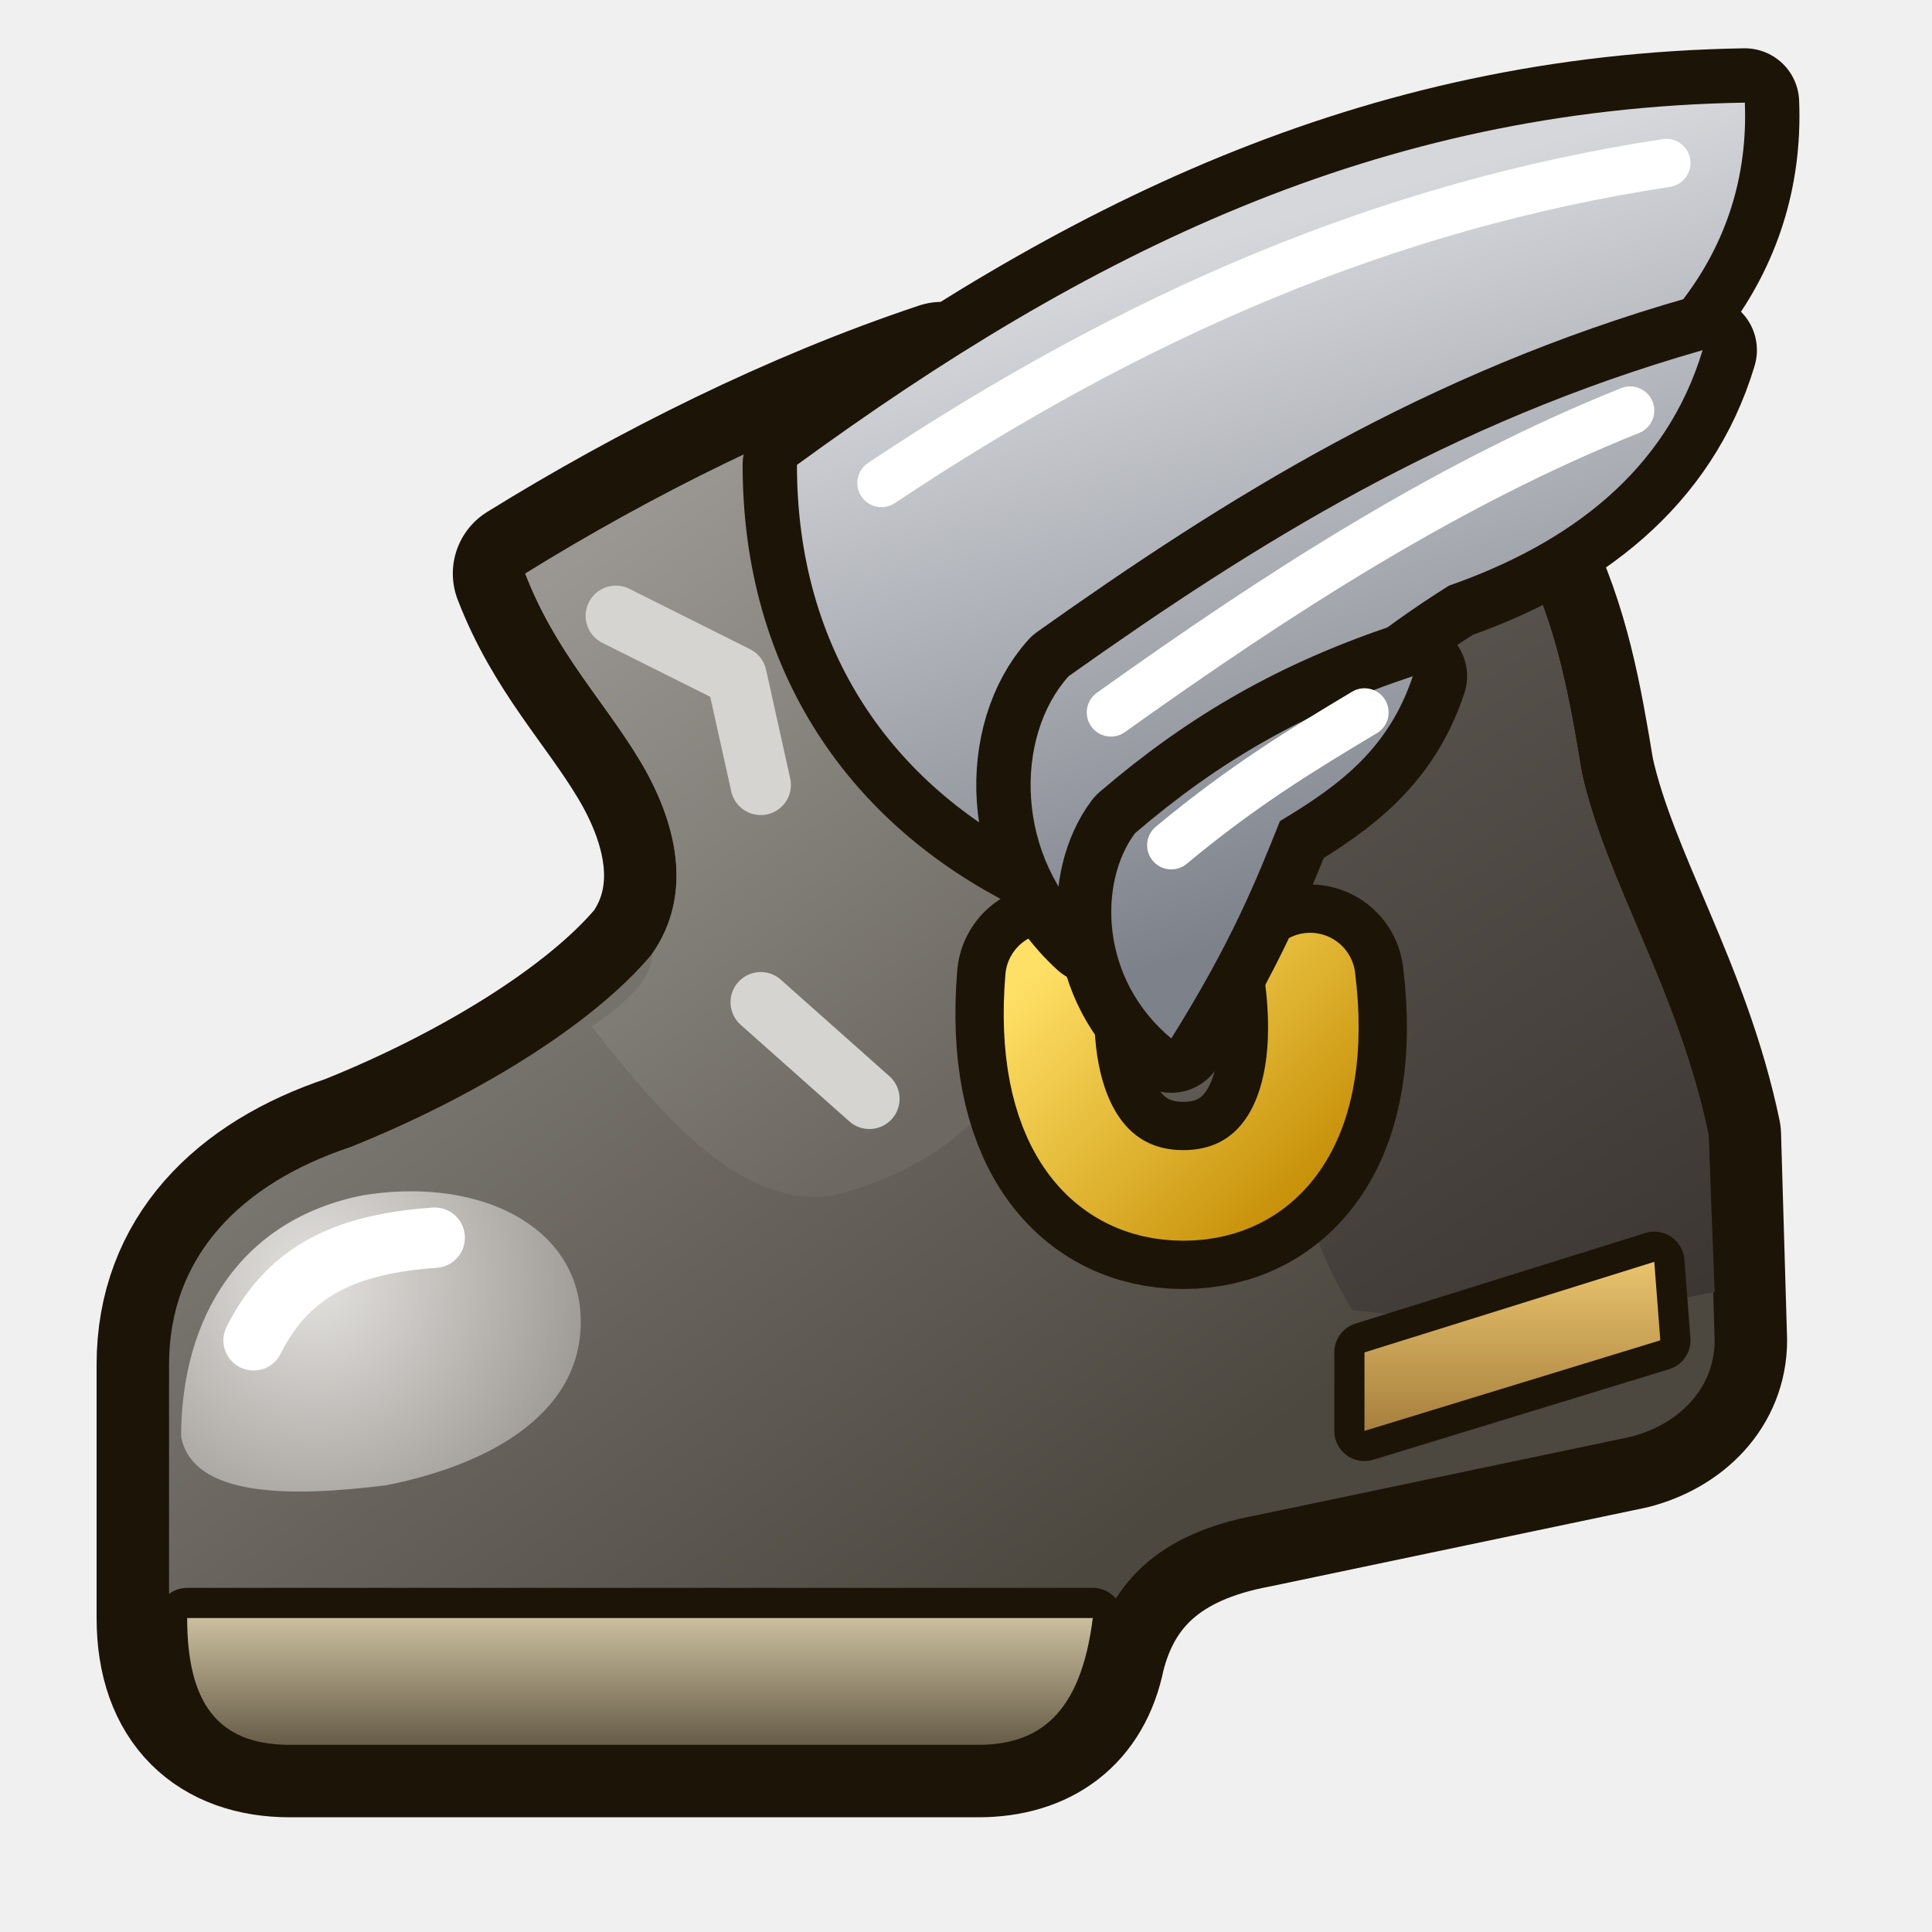
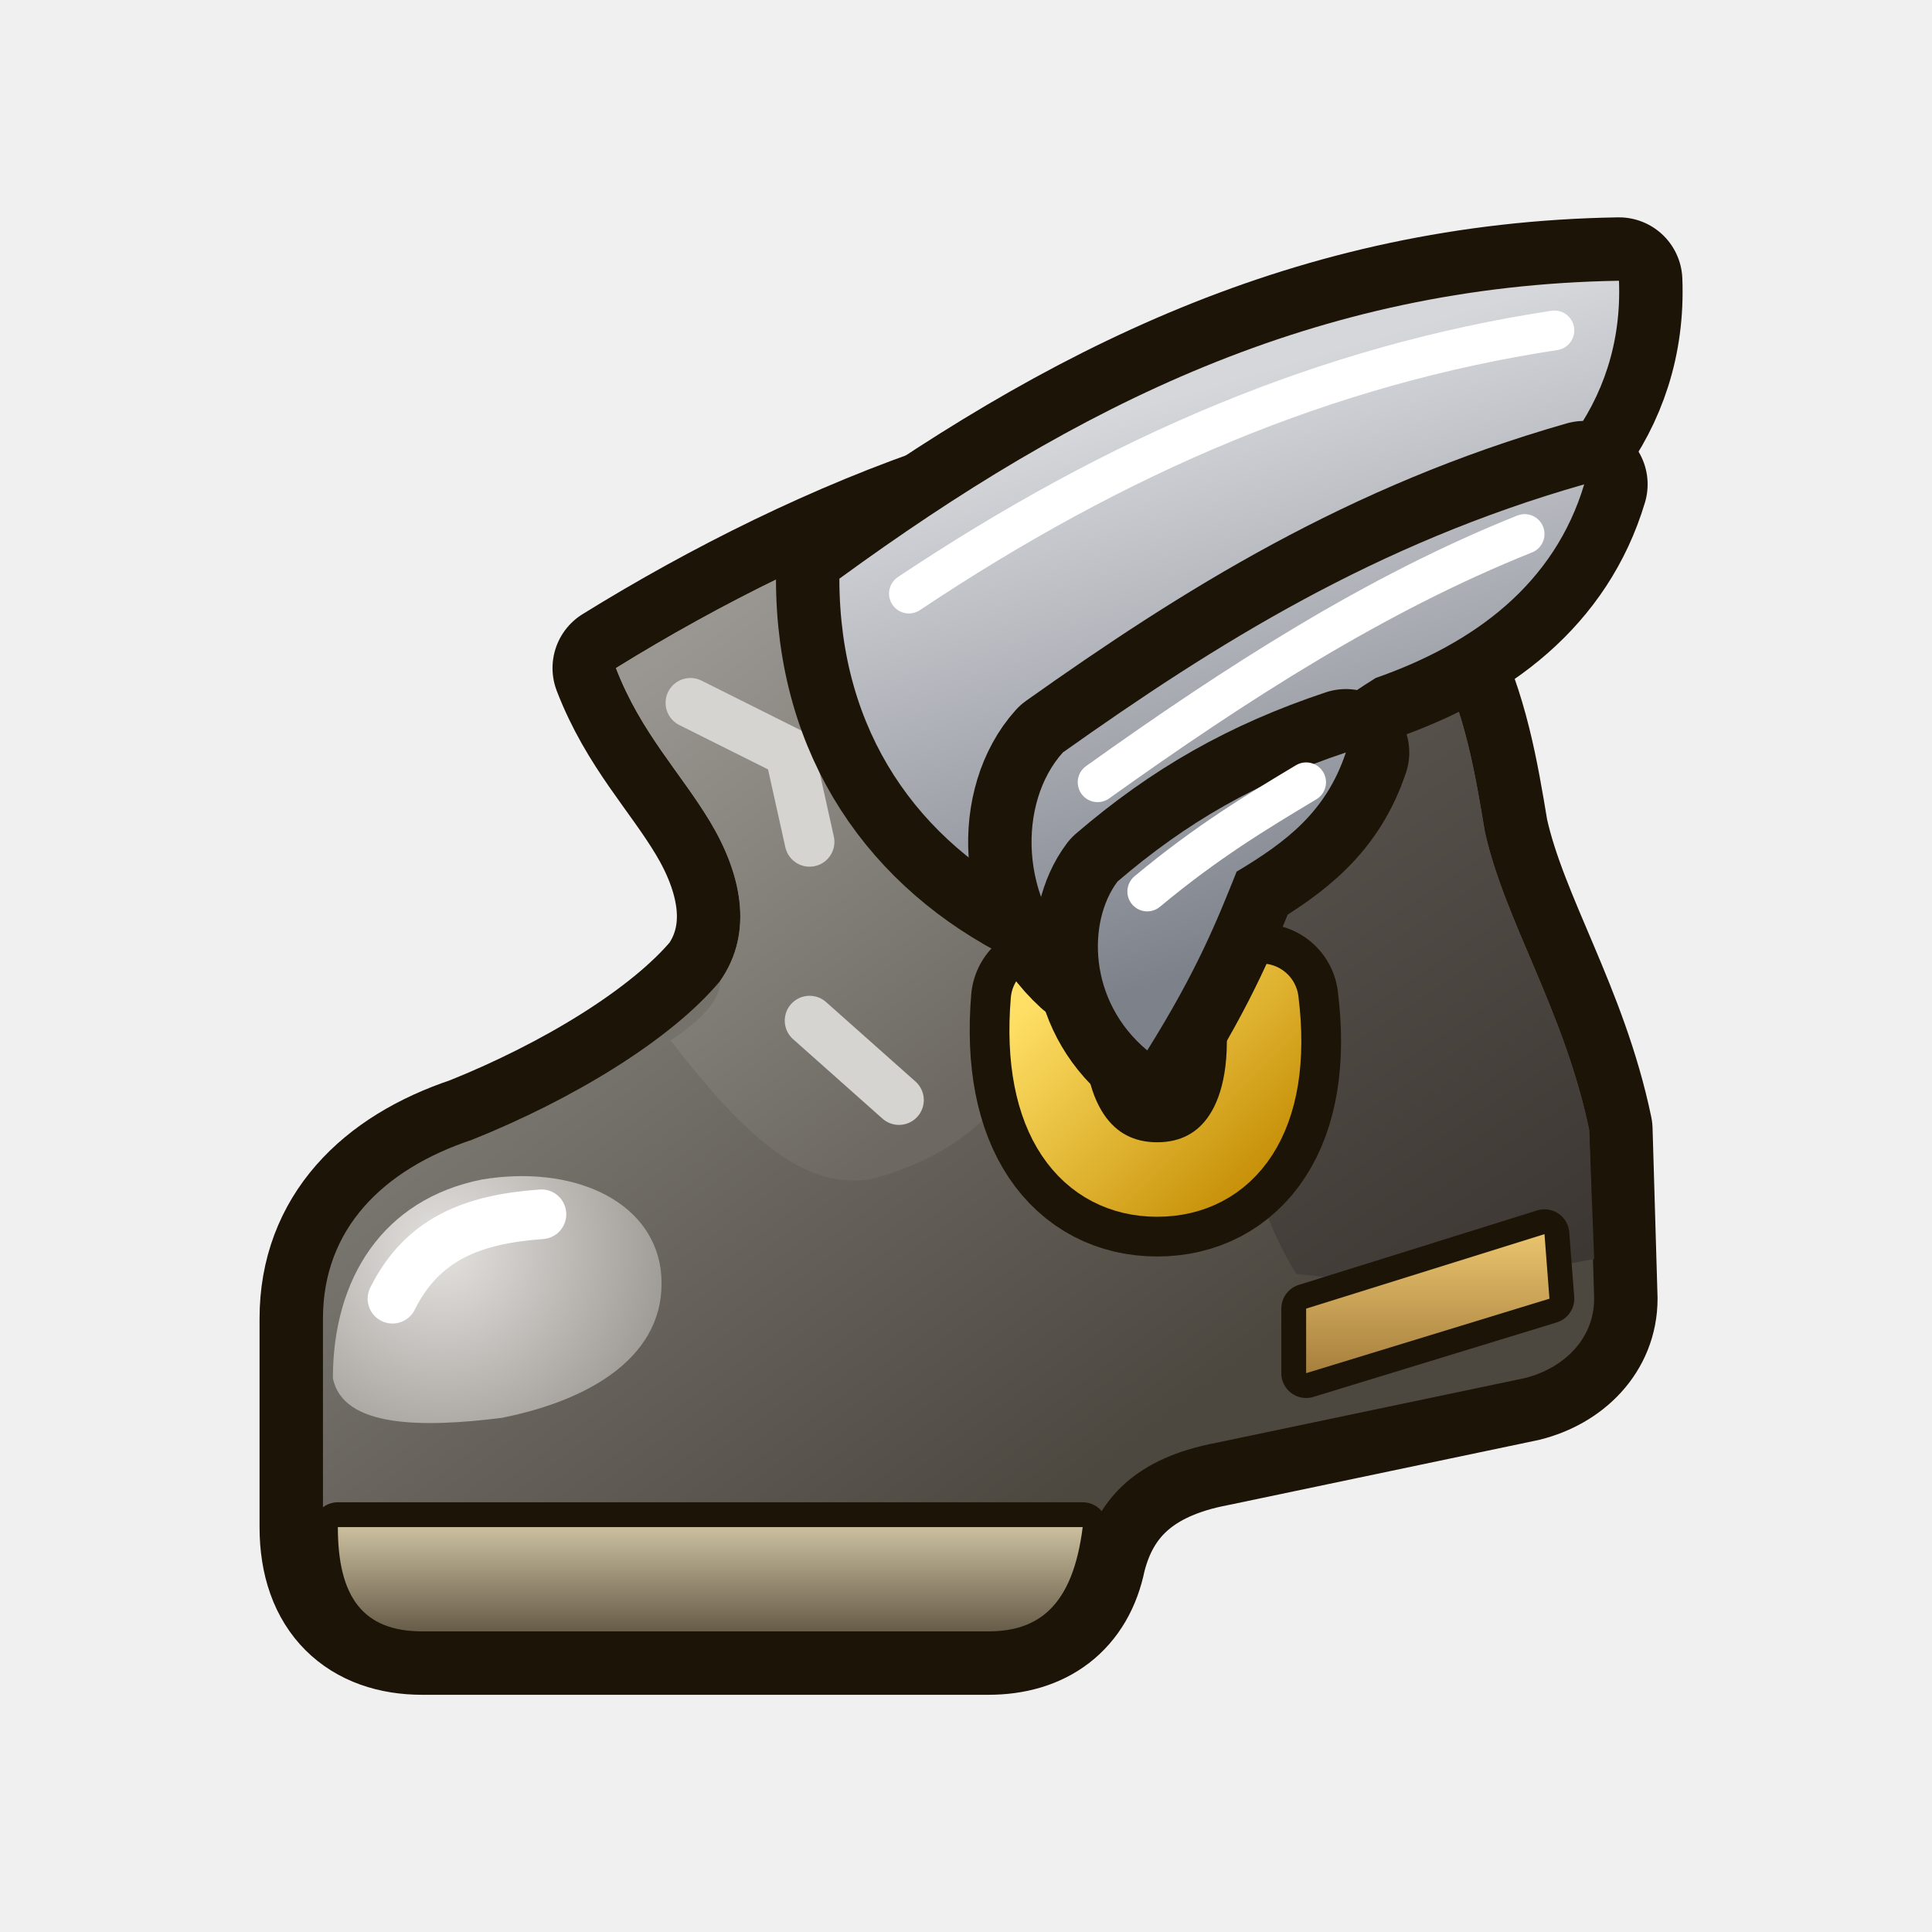
- <svg xmlns="http://www.w3.org/2000/svg" viewBox="0 0 16 16">
+ <svg xmlns="http://www.w3.org/2000/svg" viewBox="-1.852 -1.977 19.454 19.454">
  <defs>
    <linearGradient id="fp-body" gradientUnits="userSpaceOnUse" x1="3" y1="5" x2="9" y2="13">
      <stop offset="0" stop-color="#8f8c87" />
      <stop offset="1" stop-color="#4c473f" />
    </linearGradient>
    <linearGradient id="fp-back" gradientUnits="userSpaceOnUse" x1="10" y1="5" x2="14" y2="11">
      <stop offset="0" stop-color="#5d5852" />
      <stop offset="1" stop-color="#3b3631" />
    </linearGradient>
    <linearGradient id="fp-shin" gradientUnits="userSpaceOnUse" x1="4.8" y1="4.6" x2="8" y2="9">
      <stop offset="0" stop-color="#9a9792" />
      <stop offset="1" stop-color="#6d6962" />
    </linearGradient>
    <radialGradient id="fp-toe" gradientUnits="userSpaceOnUse" cx="2.6" cy="10.6" r="2.8">
      <stop offset="0" stop-color="#e4e2df" />
      <stop offset="1" stop-color="#8f8b86" />
    </radialGradient>
    <linearGradient id="fp-sole" gradientUnits="userSpaceOnUse" x1="0" y1="13.4" x2="0" y2="14.45">
      <stop offset="0" stop-color="#cbbf9f" />
      <stop offset="1" stop-color="#675c48" />
    </linearGradient>
    <linearGradient id="fp-heel" gradientUnits="userSpaceOnUse" x1="0" y1="10.4" x2="0" y2="11.9">
      <stop offset="0" stop-color="#ebc66f" />
      <stop offset="1" stop-color="#a57d3c" />
    </linearGradient>
    <linearGradient id="fp-gold" gradientUnits="userSpaceOnUse" x1="8.6" y1="8" x2="10.6" y2="10">
      <stop offset="0" stop-color="#ffe066" />
      <stop offset="1" stop-color="#c8920a" />
    </linearGradient>
    <linearGradient id="fp-wing" gradientUnits="userSpaceOnUse" x1="10" y1="2" x2="11.6" y2="7.4">
      <stop offset="0" stop-color="#d5d7db" />
      <stop offset="1" stop-color="#7d818a" />
    </linearGradient>
  </defs>
-   <path d="M4.35 4.75C5.4 4.1 6.6 3.5 7.8 3.1L12.6 4.6C12.9 5.2 13 5.8 13.1 6.4 13.3 7.3 13.9 8.2 14.15 9.4L14.2 11.1C14.2 11.5 13.9 11.8 13.5 11.9L10.4 12.55C9.6 12.7 9.2 13.1 9.05 13.7 8.95 14.2 8.6 14.45 8.1 14.45H2.4C1.8 14.45 1.4 14.1 1.4 13.4V11.3C1.4 10.4 2 9.8 2.9 9.5 3.9 9.1 4.9 8.5 5.4 7.9 5.75 7.4 5.6 6.8 5.3 6.3 5 5.8 4.6 5.4 4.35 4.75Z" fill="url(#fp-body)" stroke="#1d1408" stroke-width="1.2" stroke-linejoin="round" paint-order="stroke" />
+   <path d="M4.35 4.75C5.4 4.1 6.6 3.5 7.8 3.1L12.6 4.6C12.9 5.2 13 5.8 13.1 6.4 13.3 7.3 13.9 8.2 14.15 9.4L14.2 11.1C14.2 11.5 13.9 11.8 13.5 11.9L10.4 12.55C9.6 12.7 9.2 13.1 9.05 13.7 8.95 14.2 8.6 14.45 8.1 14.45H2.4C1.8 14.45 1.4 14.1 1.4 13.4V11.3C1.4 10.4 2 9.8 2.9 9.5 3.9 9.1 4.9 8.5 5.4 7.9 5.75 7.4 5.6 6.8 5.3 6.3 5 5.8 4.6 5.4 4.35 4.75Z" fill="url(#fp-body)" stroke="#1d1408" stroke-width="1.277" stroke-linejoin="round" paint-order="stroke" />
  <path d="M9 5.2 12.6 4.6C12.9 5.2 13 5.8 13.1 6.4 13.3 7.3 13.9 8.2 14.15 9.4L14.2 10.7 12.6 11 11.2 10.85C10.8 10.2 10.6 9.4 10.6 8.4L10.2 6.4Z" fill="url(#fp-back)" />
  <path d="M4.35 4.75C5.4 4.1 6.6 3.5 7.8 3.1L8.3 6 8.6 8.3C8.4 9.2 7.7 9.7 6.9 9.9 6.2 10 5.6 9.4 4.9 8.5 5.2 8.3 5.4 8.1 5.4 7.9 5.75 7.4 5.6 6.8 5.3 6.3 5 5.8 4.6 5.4 4.35 4.75Z" fill="url(#fp-shin)" />
  <path d="M5.1 5.1 6.1 5.6 6.3 6.5M6.3 8.3 7.2 9.1" fill="none" stroke="#d6d4d0" stroke-width=".5" stroke-linecap="round" stroke-linejoin="round" />
  <path d="M1.5 11.9C1.5 10.9 2 10.1 3 9.9 3.9 9.75 4.7 10.1 4.8 10.8 4.9 11.6 4.2 12.1 3.2 12.3 2.4 12.4 1.6 12.4 1.5 11.9Z" fill="url(#fp-toe)" />
  <path d="M2.1 11.1C2.4 10.5 2.9 10.3 3.6 10.25" fill="none" stroke="#fff" stroke-width=".5" stroke-linecap="round" />
  <path d="M1.55 13.4H9.05C8.95 14.2 8.6 14.45 8.1 14.45H2.4C1.8 14.45 1.55 14.1 1.55 13.4Z" fill="url(#fp-sole)" stroke="#1d1408" stroke-width=".5" stroke-linejoin="round" paint-order="stroke" />
  <path d="M11.3 11.2 13.7 10.45 13.75 11.1 11.3 11.85Z" fill="url(#fp-heel)" stroke="#1d1408" stroke-width=".5" stroke-linejoin="round" paint-order="stroke" />
  <path d="M8.7 8.1C8.6 9.3 9.1 9.9 9.8 9.9 10.5 9.9 11 9.3 10.85 8.1" fill="none" stroke="#1d1408" stroke-width="1.55" stroke-linecap="round" />
  <path d="M8.7 8.1C8.6 9.3 9.1 9.9 9.8 9.9 10.5 9.9 11 9.3 10.85 8.1" fill="none" stroke="url(#fp-gold)" stroke-width=".75" stroke-linecap="round" />
-   <g fill="url(#fp-wing)" stroke="#1d1408" stroke-width=".9" stroke-linejoin="round" paint-order="stroke">
+   <g fill="url(#fp-wing)" stroke="#1d1408" stroke-width="1.277" stroke-linejoin="round" paint-order="stroke">
    <path d="M8.6 7.1C7.4 6.5 6.6 5.4 6.6 3.85 9 2.1 11.4 .9 14.45 .85 14.5 2.1 13.7 3 12.6 3.5 11.3 4.2 10 5.5 8.6 6.9Z" />
    <path d="M9.06 7.7C8.4 7.1 8.4 6.1 8.85 5.6 10.4 4.5 12 3.5 14.1 2.9 13.8 3.9 13 4.5 12 4.85 10.8 5.6 9.9 6.6 9.06 7.7Z" />
    <path d="M9.7 8.6C9.1 8.1 9.1 7.3 9.4 6.9 10.1 6.3 10.8 5.9 11.7 5.6 11.5 6.2 11.1 6.5 10.6 6.8 10.4 7.3 10.2 7.8 9.7 8.6Z" />
  </g>
  <path d="M7.3 4C9.4 2.6 11.5 1.7 13.8 1.35M9.2 5.9C10.6 4.9 12 4 13.5 3.4M9.7 7C10.3 6.5 10.8 6.2 11.3 5.9" fill="none" stroke="#fff" stroke-width=".4" stroke-linecap="round" />
</svg>
